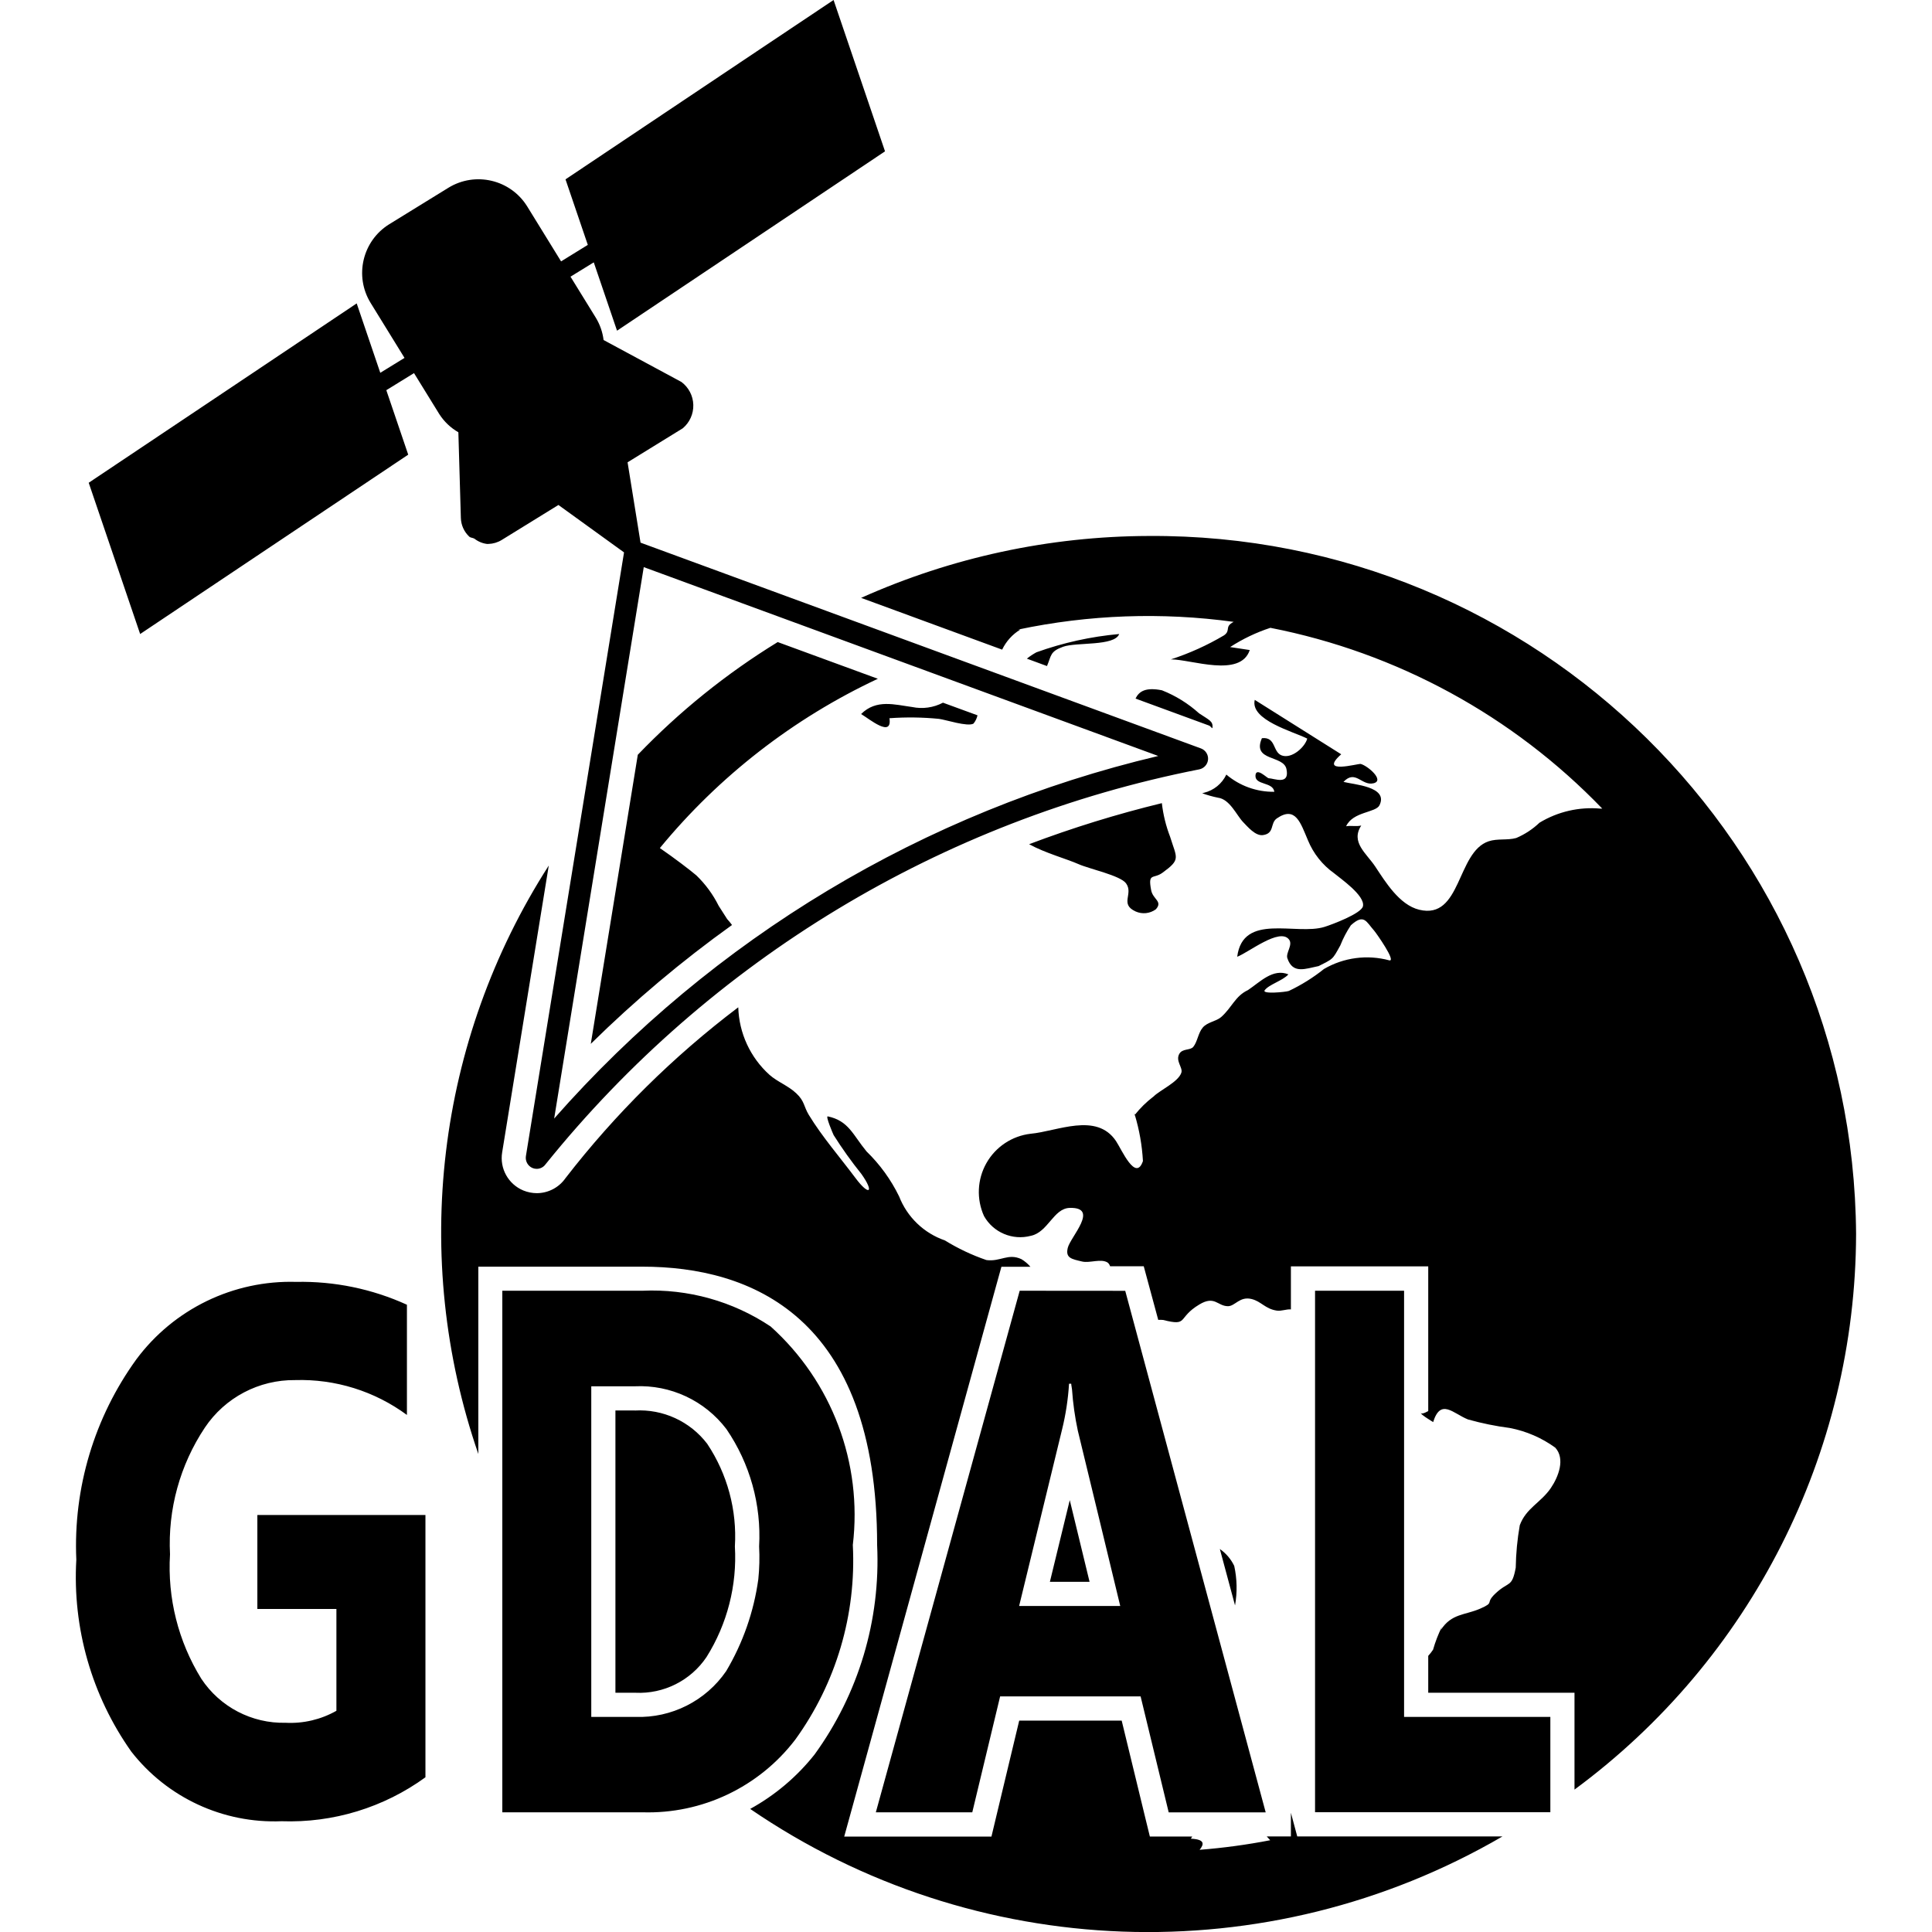
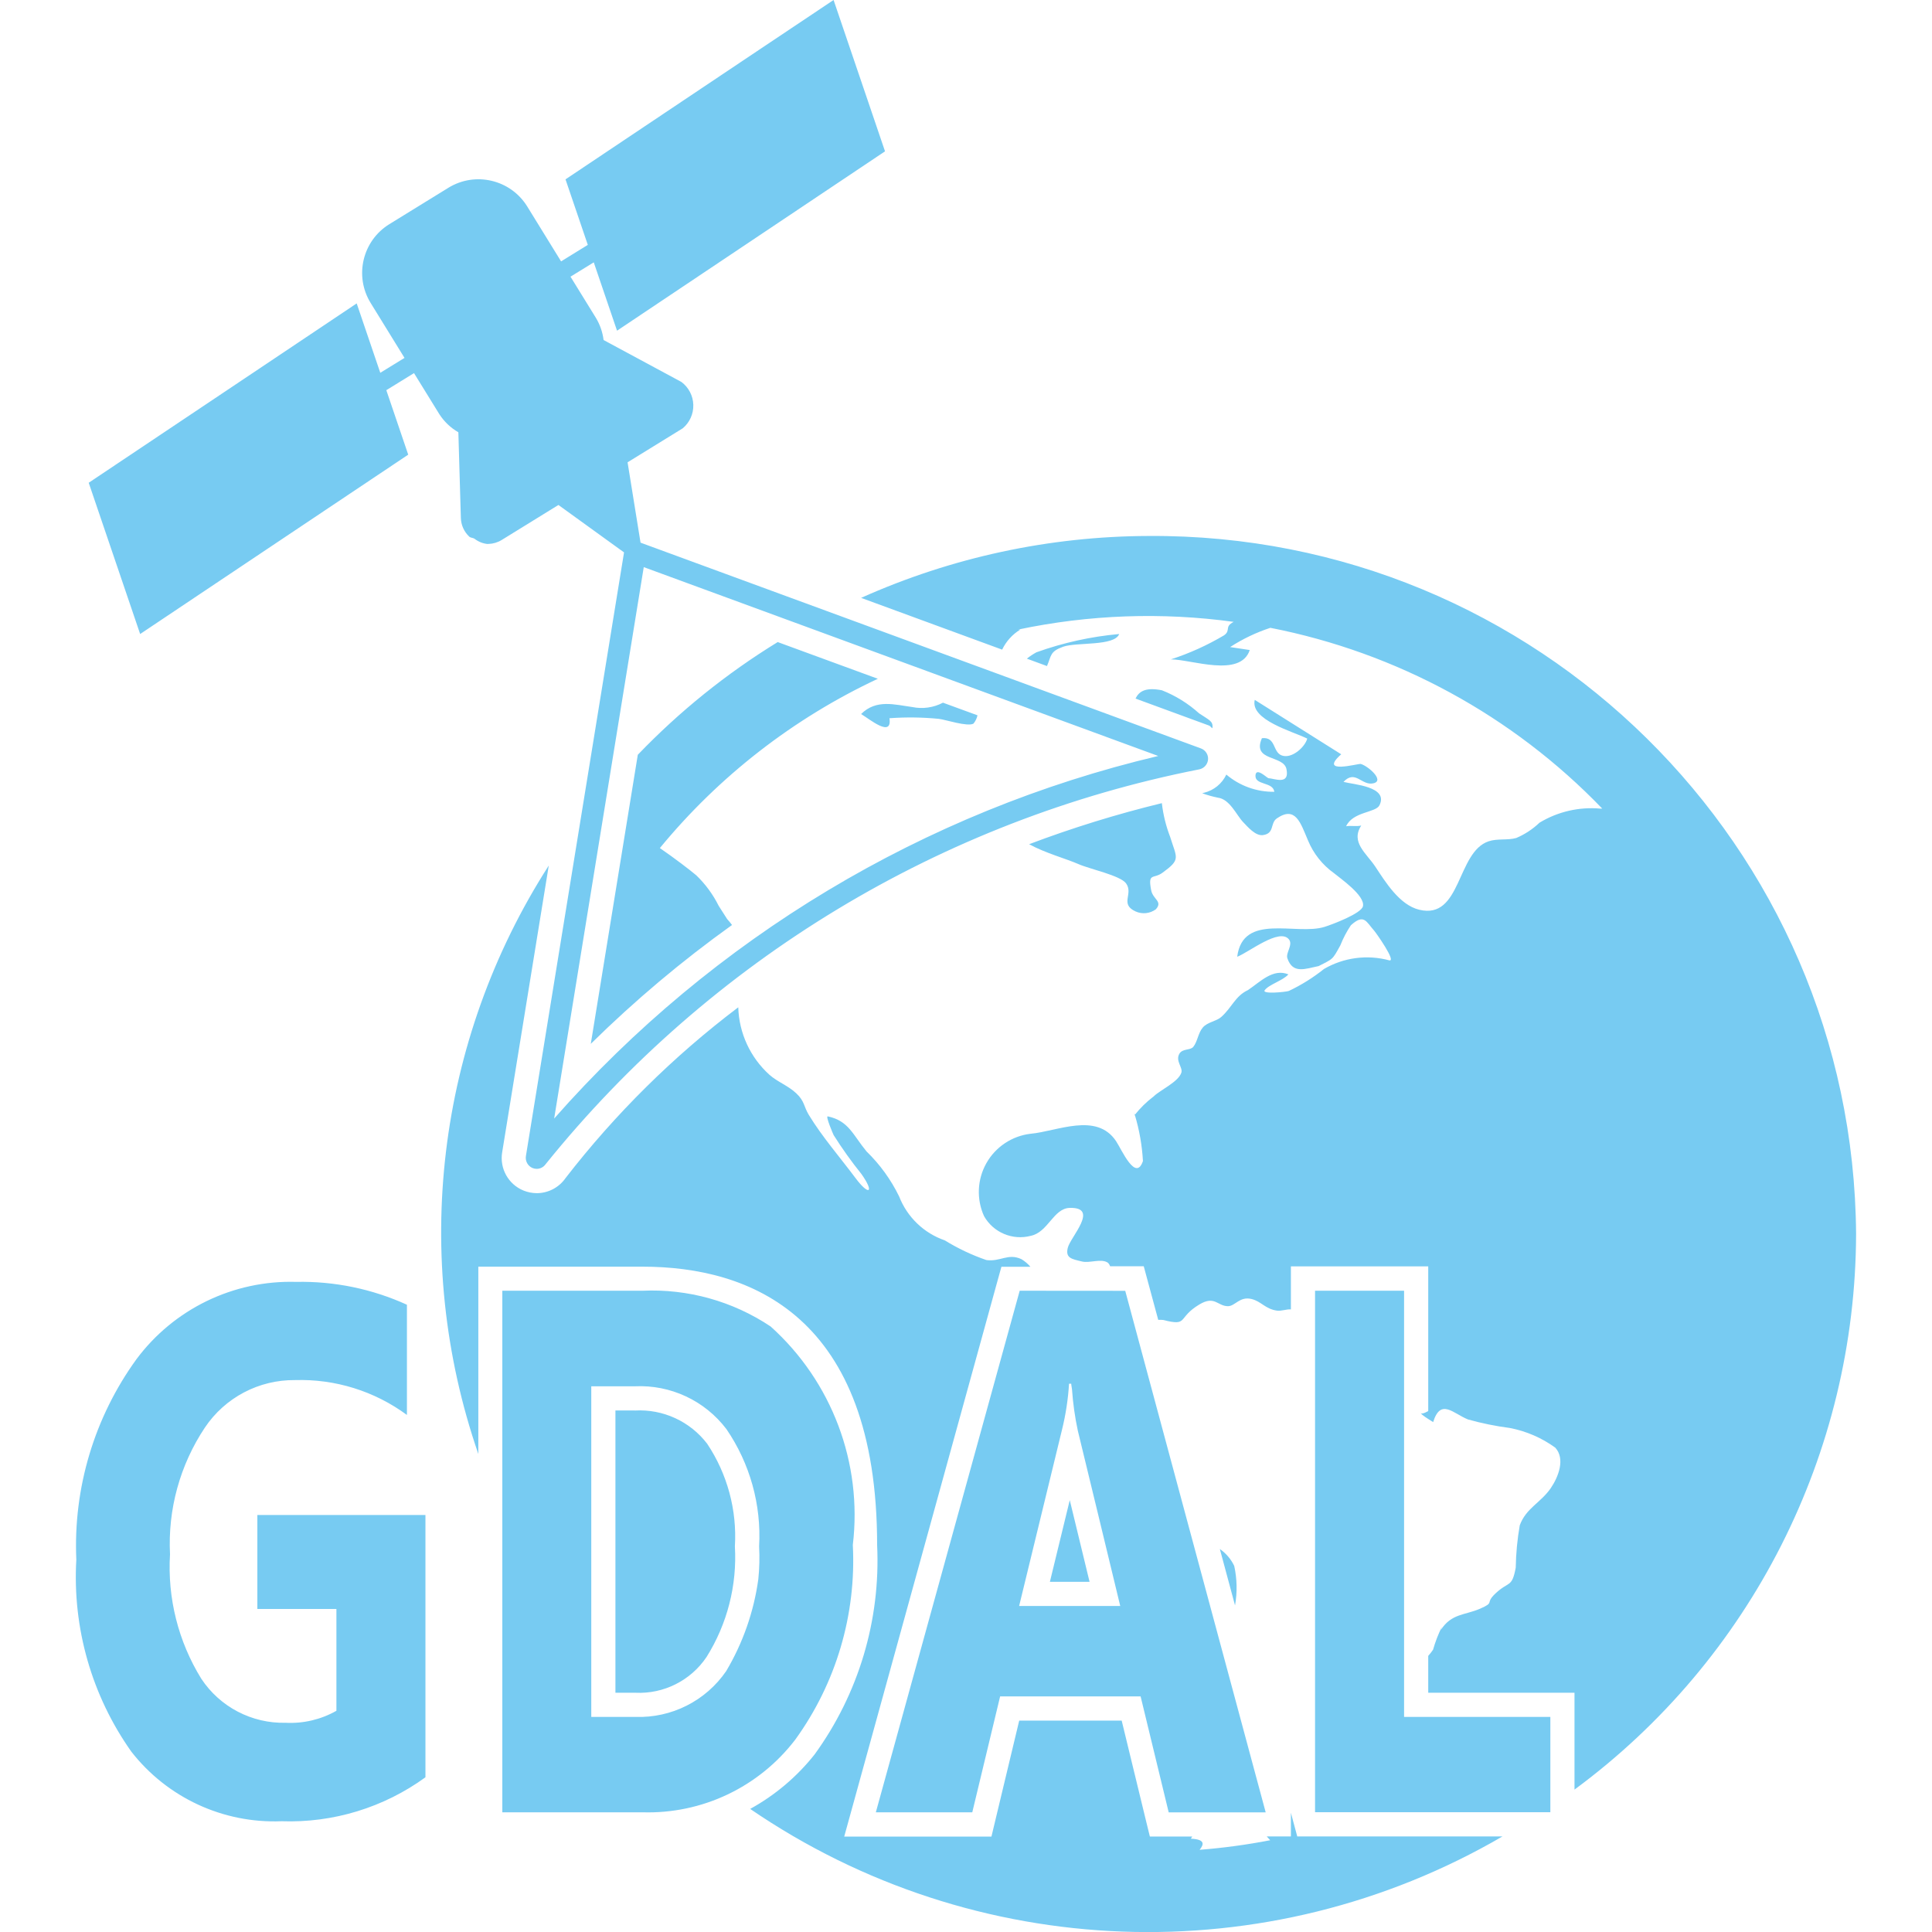
<svg xmlns="http://www.w3.org/2000/svg" role="img" viewBox="0 0 24 24">
-   <path d="M14.326 13.627q.017-.016.034-.033l-.034.034ZM14.097 13.852c-.004-.017-.007-.032-.008-.043l.005.047ZM13.804 9.19l-.003.001h.025l-.022-.001M15.153 19.241l.189.702a1.26 1.26 0 0 0-.01-.491.542.542 0 0 0-.179-.21ZM13.042 19.65h.493l-.246-1.015-.247 1.015M9.88 21.609a3.792 3.792 0 0 0 .714-2.417 3.147 3.147 0 0 0-1.021-2.714 2.65 2.65 0 0 0-1.593-.444H6.24v6.479h1.739a2.3 2.3 0 0 0 1.901-.904Zm-.46-1.991a3.052 3.052 0 0 1-.399 1.141 1.312 1.312 0 0 1-1.128.569h-.548v-4.107h.541a1.348 1.348 0 0 1 1.138.532 2.347 2.347 0 0 1 .406 1.457 2.605 2.605 0 0 1-.01.408ZM16.036 22.519v.294h-.3c.014.016.028.031.043.047a7.851 7.851 0 0 1-.877.119c.056-.069.069-.13-.108-.138.004-.011.012-.017.017-.027h-.527l-.056-.229-.294-1.211H12.661l-.29 1.211-.055.23H10.487l.105-.38 1.787-6.479.061-.22h.36a.462.462 0 0 0-.111-.094c-.166-.078-.26.034-.435.011a2.564 2.564 0 0 1-.516-.244.938.938 0 0 1-.569-.547 1.997 1.997 0 0 0-.405-.559c-.169-.205-.221-.38-.481-.435-.031-.007.064.215.073.233a5.192 5.192 0 0 0 .345.483c.165.233.095.276-.073.051-.192-.257-.415-.513-.581-.786-.063-.103-.051-.17-.155-.267-.1-.095-.232-.141-.333-.23a1.175 1.175 0 0 1-.388-.839 11.432 11.432 0 0 0-2.146 2.122.436.436 0 0 1-.357.187.45.45 0 0 1-.166-.033.436.436 0 0 1-.264-.474l.579-3.563a8.437 8.437 0 0 0-.875 7.31v-2.327h2.039c1.33 0 2.915.6 2.915 3.458a4.098 4.098 0 0 1-.778 2.603 2.652 2.652 0 0 1-.799.675 8.751 8.751 0 0 0 9.345.342H16.115ZM5.725 6.435a.33.33 0 0 0 .103.23c.017.017.045.014.066.027a.316.316 0 0 0 .164.066l.006-.002.003.001a.333.333 0 0 0 .165-.049l.705-.435.815.589-1.219 7.499a.138.138 0 0 0 .083.149.144.144 0 0 0 .051.01.136.136 0 0 0 .111-.058 13.866 13.866 0 0 1 8.121-4.905.137.137 0 0 0 .108-.123.136.136 0 0 0-.089-.137L7.957 6.741l-.161-.998.686-.423a.367.367 0 0 0-.017-.575l-.967-.521a.7.7 0 0 0-.097-.278l-.314-.509.289-.178.289.849 3.329-2.228v-0l-.162-.477L10.355 0l-0.0 0V0L9.402.637 7.025 2.228l.277.814-.332.205-.421-.683a.713.713 0 0 0-.978-.232l-.735.453A.712.712 0 0 0 4.604 3.763l.421.683-.301.185-.293-.862-0.0 0v-0L2.767 4.883 1.102 5.997l.639 1.879 1.995-1.335 1.335-.893-.272-.801.172-.106.172-.106.314.509a.691.691 0 0 0 .237.226Zm2.272.61 6.391 2.346a14.422 14.422 0 0 0-7.504 4.504ZM7.886 17.521h-.241v3.497l-0-0v.01h0v0H7.893a1.007 1.007 0 0 0 .884-.444 2.331 2.331 0 0 0 .352-1.374 2.071 2.071 0 0 0-.344-1.275 1.055 1.055 0 0 0-.899-.413ZM15.061 9.046c.012-.089-.04-.1-.166-.185a1.52 1.52 0 0 0-.461-.286c-.206-.041-.286.015-.328.103l.913.335c.017.006.025.024.041.033ZM11.051 8.922a3.599 3.599 0 0 1 .613.008c.082.01.355.101.429.059a.25.25 0 0 0 .05-.103l-.429-.157a.572.572 0 0 1-.382.054c-.217-.029-.446-.101-.635.087.104.062.39.302.352.051ZM9.093 11.49a.857.857 0 0 0-.06-.073c-.029-.045-.101-.157-.105-.164a1.384 1.384 0 0 0-.278-.379c-.075-.064-.27-.213-.453-.339a7.781 7.781 0 0 1 2.708-2.103l-1.244-.456a8.765 8.765 0 0 0-1.738 1.4l-.584 3.591a14.67 14.67 0 0 1 1.754-1.476ZM14.268 6.658a8.798 8.798 0 0 0-3.571.769l1.752.643a.591.591 0 0 1 .225-.249h-.028a7.815 7.815 0 0 1 2.679-.096c-.12.062-.031.104-.119.167a3.283 3.283 0 0 1-.661.299c.252-.001.863.233.98-.116l-.244-.037a2.154 2.154 0 0 1 .5-.239 7.806 7.806 0 0 1 4.123 2.246c-.008-0-.015-0-.023-0a1.243 1.243 0 0 0-.757.175.967.967 0 0 1-.289.19c-.112.031-.232.004-.343.041-.399.134-.336.978-.862.85-.247-.06-.421-.348-.546-.536-.11-.166-.309-.302-.174-.51-.062.015-.127-.002-.188.009.084-.183.367-.167.414-.26.117-.234-.323-.258-.447-.291.15-.158.226.053.374.017.142-.035-.075-.219-.16-.24-.031-.007-.532.137-.242-.12q-.537-.338-1.074-.676c-.06.251.477.393.652.481-.027.104-.19.254-.315.21-.118-.042-.07-.234-.248-.215-.127.291.268.206.305.384.042.203-.149.117-.223.113-.018-.001-.154-.141-.162-.035-.009.126.218.077.234.204a.903.903 0 0 1-.596-.214.416.416 0 0 1-.277.226l-.023.006a1.356 1.356 0 0 0 .195.055c.149.018.233.221.315.305.054.055.15.172.244.16.149-.02.087-.149.174-.208.232-.159.294.057.386.273a.94.94 0 0 0 .325.409c.072.061.388.277.358.41-.02.09-.381.226-.477.256-.353.11-1.014-.18-1.085.371.137-.05.526-.364.643-.215.053.067-.042.166-.02.233.067.201.224.131.388.098a.279.279 0 0 1-.035.018c.225-.114.202-.09.305-.275a1.313 1.313 0 0 1 .131-.25c.164-.148.189-.046.29.068.026.03.277.386.188.368a1.061 1.061 0 0 0-.812.107 2.212 2.212 0 0 1-.437.273c-.04.014-.335.042-.3-.008.051-.072.226-.12.295-.198-.192-.078-.351.094-.502.195-.16.075-.197.214-.333.335-.059.053-.172.062-.23.132-.057.068-.064.174-.117.239-.038.045-.134.018-.173.086-.051.089.047.171.025.235-.039.116-.263.214-.349.298a1.312 1.312 0 0 0-.229.225 2.458 2.458 0 0 1 .101.574c-.09.264-.264-.143-.335-.249-.243-.361-.729-.12-1.061-.09a.728.728 0 0 0-.578 1.023.516.516 0 0 0 .58.245c.216-.044.281-.341.484-.347.374-.01.008.361-.024.497-.03.126.047.138.178.169.097.023.235-.041.319.014a.097.097 0 0 1 .029.045h.418l.06.222.12.444a.369.369 0 0 1 .06.001c.323.081.169-.024.452-.193.191-.114.223.021.354.022.089 0.0.146-.126.294-.089.121.03.169.123.314.144.058.008.118-.02.174-.015v-.535h1.706v1.798a.569.569 0 0 0 .107-.077h0a.564.564 0 0 1-.107.077v-0c-.05.028-.098.045-.098.011 0 .023.051.057.098.087v0c.023.015.05.032.061.039.094-.301.248-.107.433-.033a3.683 3.683 0 0 0 .52.106 1.42 1.42 0 0 1 .564.244c.127.139.039.364-.055.502-.123.181-.309.25-.386.463a3.372 3.372 0 0 0-.05.526c-.047.253-.085.164-.25.319-.139.13-.002.107-.191.19-.19.083-.357.059-.489.264a.343.343 0 0 0 .013-.039 1.694 1.694 0 0 0-.11.285.654.654 0 0 1-.06.077v.458h1.817v1.203a8.602 8.602 0 0 0 3.498-6.902 8.731 8.731 0 0 0-8.79-8.671ZM13.207 8.034c.166-.059.638-.004.696-.158a4.13 4.13 0 0 0-1.028.227.824.824 0 0 0-.119.079l.25.092c.056-.132.036-.181.201-.24ZM14.44 10.842c.231-.168.179-.178.096-.446a1.698 1.698 0 0 1-.103-.419 14.042 14.042 0 0 0-1.649.51c.2.11.466.182.615.248.132.059.517.14.589.238.096.132-.083.256.118.349a.251.251 0 0 0 .252-.026c.09-.1-.036-.122-.058-.238-.042-.222.027-.134.14-.216ZM12.667 16.034l-1.787 6.479h1.198l.173-.72.173-.72h1.745l.349 1.441h1.205l-1.745-6.479Zm-.007 3.916.534-2.195a3.188 3.188 0 0 0 .086-.566h.027c.001.024.008.048.01.072a3.646 3.646 0 0 0 .072.511l.264 1.089.263 1.089ZM3.197 19.987h.982v1.265a1.158 1.158 0 0 1-.63.149 1.221 1.221 0 0 1-1.049-.548 2.634 2.634 0 0 1-.388-1.545 2.6 2.6 0 0 1 .433-1.574 1.331 1.331 0 0 1 1.121-.59 2.226 2.226 0 0 1 1.389.433v-1.369a3.16 3.16 0 0 0-1.376-.284 2.387 2.387 0 0 0-1.985.962 3.949 3.949 0 0 0-.746 2.489 3.755 3.755 0 0 0 .683 2.384 2.251 2.251 0 0 0 1.867.865 2.868 2.868 0 0 0 1.787-.546v-3.258H3.197ZM17.442 16.034h-1.106v6.478h2.923v-1.184h-1.817Z" />
+   <path fill="#77cbf2" d="M14.326 13.627q.017-.016.034-.033l-.034.034ZM14.097 13.852c-.004-.017-.007-.032-.008-.043l.005.047ZM13.804 9.19l-.003.001h.025l-.022-.001M15.153 19.241l.189.702a1.26 1.26 0 0 0-.01-.491.542.542 0 0 0-.179-.21ZM13.042 19.65h.493l-.246-1.015-.247 1.015M9.88 21.609a3.792 3.792 0 0 0 .714-2.417 3.147 3.147 0 0 0-1.021-2.714 2.65 2.65 0 0 0-1.593-.444H6.24v6.479h1.739a2.3 2.3 0 0 0 1.901-.904Zm-.46-1.991a3.052 3.052 0 0 1-.399 1.141 1.312 1.312 0 0 1-1.128.569h-.548v-4.107h.541a1.348 1.348 0 0 1 1.138.532 2.347 2.347 0 0 1 .406 1.457 2.605 2.605 0 0 1-.01.408ZM16.036 22.519v.294h-.3c.014.016.028.031.043.047a7.851 7.851 0 0 1-.877.119c.056-.069.069-.13-.108-.138.004-.011.012-.017.017-.027h-.527l-.056-.229-.294-1.211H12.661l-.29 1.211-.055.23H10.487l.105-.38 1.787-6.479.061-.22h.36a.462.462 0 0 0-.111-.094c-.166-.078-.26.034-.435.011a2.564 2.564 0 0 1-.516-.244.938.938 0 0 1-.569-.547 1.997 1.997 0 0 0-.405-.559c-.169-.205-.221-.38-.481-.435-.031-.007.064.215.073.233a5.192 5.192 0 0 0 .345.483c.165.233.095.276-.073.051-.192-.257-.415-.513-.581-.786-.063-.103-.051-.17-.155-.267-.1-.095-.232-.141-.333-.23a1.175 1.175 0 0 1-.388-.839 11.432 11.432 0 0 0-2.146 2.122.436.436 0 0 1-.357.187.45.45 0 0 1-.166-.033.436.436 0 0 1-.264-.474l.579-3.563a8.437 8.437 0 0 0-.875 7.31v-2.327h2.039c1.33 0 2.915.6 2.915 3.458a4.098 4.098 0 0 1-.778 2.603 2.652 2.652 0 0 1-.799.675 8.751 8.751 0 0 0 9.345.342H16.115ZM5.725 6.435a.33.33 0 0 0 .103.23c.017.017.045.014.066.027a.316.316 0 0 0 .164.066l.006-.002.003.001a.333.333 0 0 0 .165-.049l.705-.435.815.589-1.219 7.499a.138.138 0 0 0 .083.149.144.144 0 0 0 .051.01.136.136 0 0 0 .111-.058 13.866 13.866 0 0 1 8.121-4.905.137.137 0 0 0 .108-.123.136.136 0 0 0-.089-.137L7.957 6.741l-.161-.998.686-.423a.367.367 0 0 0-.017-.575l-.967-.521a.7.7 0 0 0-.097-.278l-.314-.509.289-.178.289.849 3.329-2.228v-0l-.162-.477L10.355 0l-0.0 0V0L9.402.637 7.025 2.228l.277.814-.332.205-.421-.683a.713.713 0 0 0-.978-.232l-.735.453A.712.712 0 0 0 4.604 3.763l.421.683-.301.185-.293-.862-0.0 0v-0L2.767 4.883 1.102 5.997l.639 1.879 1.995-1.335 1.335-.893-.272-.801.172-.106.172-.106.314.509a.691.691 0 0 0 .237.226Zm2.272.61 6.391 2.346a14.422 14.422 0 0 0-7.504 4.504ZM7.886 17.521h-.241v3.497l-0-0v.01h0v0H7.893a1.007 1.007 0 0 0 .884-.444 2.331 2.331 0 0 0 .352-1.374 2.071 2.071 0 0 0-.344-1.275 1.055 1.055 0 0 0-.899-.413ZM15.061 9.046c.012-.089-.04-.1-.166-.185a1.52 1.52 0 0 0-.461-.286c-.206-.041-.286.015-.328.103l.913.335c.017.006.025.024.041.033ZM11.051 8.922a3.599 3.599 0 0 1 .613.008c.082.01.355.101.429.059a.25.25 0 0 0 .05-.103l-.429-.157a.572.572 0 0 1-.382.054c-.217-.029-.446-.101-.635.087.104.062.39.302.352.051ZM9.093 11.49a.857.857 0 0 0-.06-.073c-.029-.045-.101-.157-.105-.164a1.384 1.384 0 0 0-.278-.379c-.075-.064-.27-.213-.453-.339a7.781 7.781 0 0 1 2.708-2.103l-1.244-.456a8.765 8.765 0 0 0-1.738 1.4l-.584 3.591a14.67 14.67 0 0 1 1.754-1.476ZM14.268 6.658a8.798 8.798 0 0 0-3.571.769l1.752.643a.591.591 0 0 1 .225-.249h-.028a7.815 7.815 0 0 1 2.679-.096c-.12.062-.031.104-.119.167a3.283 3.283 0 0 1-.661.299c.252-.001.863.233.98-.116l-.244-.037a2.154 2.154 0 0 1 .5-.239 7.806 7.806 0 0 1 4.123 2.246c-.008-0-.015-0-.023-0a1.243 1.243 0 0 0-.757.175.967.967 0 0 1-.289.19c-.112.031-.232.004-.343.041-.399.134-.336.978-.862.85-.247-.06-.421-.348-.546-.536-.11-.166-.309-.302-.174-.51-.062.015-.127-.002-.188.009.084-.183.367-.167.414-.26.117-.234-.323-.258-.447-.291.15-.158.226.053.374.017.142-.035-.075-.219-.16-.24-.031-.007-.532.137-.242-.12q-.537-.338-1.074-.676c-.06.251.477.393.652.481-.027.104-.19.254-.315.21-.118-.042-.07-.234-.248-.215-.127.291.268.206.305.384.042.203-.149.117-.223.113-.018-.001-.154-.141-.162-.035-.009.126.218.077.234.204a.903.903 0 0 1-.596-.214.416.416 0 0 1-.277.226l-.023.006a1.356 1.356 0 0 0 .195.055c.149.018.233.221.315.305.054.055.15.172.244.16.149-.02.087-.149.174-.208.232-.159.294.057.386.273a.94.94 0 0 0 .325.409c.072.061.388.277.358.41-.02.09-.381.226-.477.256-.353.11-1.014-.18-1.085.371.137-.05.526-.364.643-.215.053.067-.042.166-.02.233.067.201.224.131.388.098a.279.279 0 0 1-.035.018c.225-.114.202-.09.305-.275a1.313 1.313 0 0 1 .131-.25c.164-.148.189-.046.29.068.026.03.277.386.188.368a1.061 1.061 0 0 0-.812.107 2.212 2.212 0 0 1-.437.273c-.04.014-.335.042-.3-.008.051-.072.226-.12.295-.198-.192-.078-.351.094-.502.195-.16.075-.197.214-.333.335-.059.053-.172.062-.23.132-.057.068-.064.174-.117.239-.038.045-.134.018-.173.086-.051.089.047.171.025.235-.039.116-.263.214-.349.298a1.312 1.312 0 0 0-.229.225 2.458 2.458 0 0 1 .101.574c-.09.264-.264-.143-.335-.249-.243-.361-.729-.12-1.061-.09a.728.728 0 0 0-.578 1.023.516.516 0 0 0 .58.245c.216-.044.281-.341.484-.347.374-.01.008.361-.024.497-.03.126.047.138.178.169.097.023.235-.041.319.014a.097.097 0 0 1 .029.045h.418l.06.222.12.444a.369.369 0 0 1 .06.001c.323.081.169-.024.452-.193.191-.114.223.021.354.022.089 0.0.146-.126.294-.089.121.03.169.123.314.144.058.008.118-.02.174-.015v-.535h1.706v1.798a.569.569 0 0 0 .107-.077h0a.564.564 0 0 1-.107.077v-0c-.05.028-.098.045-.098.011 0 .023.051.057.098.087v0c.023.015.05.032.061.039.094-.301.248-.107.433-.033a3.683 3.683 0 0 0 .52.106 1.42 1.42 0 0 1 .564.244c.127.139.039.364-.055.502-.123.181-.309.25-.386.463a3.372 3.372 0 0 0-.05.526c-.047.253-.085.164-.25.319-.139.13-.002.107-.191.19-.19.083-.357.059-.489.264a.343.343 0 0 0 .013-.039 1.694 1.694 0 0 0-.11.285.654.654 0 0 1-.06.077v.458h1.817v1.203a8.602 8.602 0 0 0 3.498-6.902 8.731 8.731 0 0 0-8.79-8.671ZM13.207 8.034c.166-.059.638-.004.696-.158a4.13 4.13 0 0 0-1.028.227.824.824 0 0 0-.119.079l.25.092c.056-.132.036-.181.201-.24ZM14.44 10.842c.231-.168.179-.178.096-.446a1.698 1.698 0 0 1-.103-.419 14.042 14.042 0 0 0-1.649.51c.2.11.466.182.615.248.132.059.517.14.589.238.096.132-.083.256.118.349a.251.251 0 0 0 .252-.026c.09-.1-.036-.122-.058-.238-.042-.222.027-.134.14-.216ZM12.667 16.034l-1.787 6.479h1.198l.173-.72.173-.72h1.745l.349 1.441h1.205l-1.745-6.479Zm-.007 3.916.534-2.195a3.188 3.188 0 0 0 .086-.566h.027c.001.024.008.048.01.072a3.646 3.646 0 0 0 .072.511l.264 1.089.263 1.089ZM3.197 19.987h.982v1.265a1.158 1.158 0 0 1-.63.149 1.221 1.221 0 0 1-1.049-.548 2.634 2.634 0 0 1-.388-1.545 2.6 2.6 0 0 1 .433-1.574 1.331 1.331 0 0 1 1.121-.59 2.226 2.226 0 0 1 1.389.433v-1.369a3.16 3.16 0 0 0-1.376-.284 2.387 2.387 0 0 0-1.985.962 3.949 3.949 0 0 0-.746 2.489 3.755 3.755 0 0 0 .683 2.384 2.251 2.251 0 0 0 1.867.865 2.868 2.868 0 0 0 1.787-.546v-3.258H3.197ZM17.442 16.034h-1.106v6.478h2.923v-1.184h-1.817Z" />
</svg>
